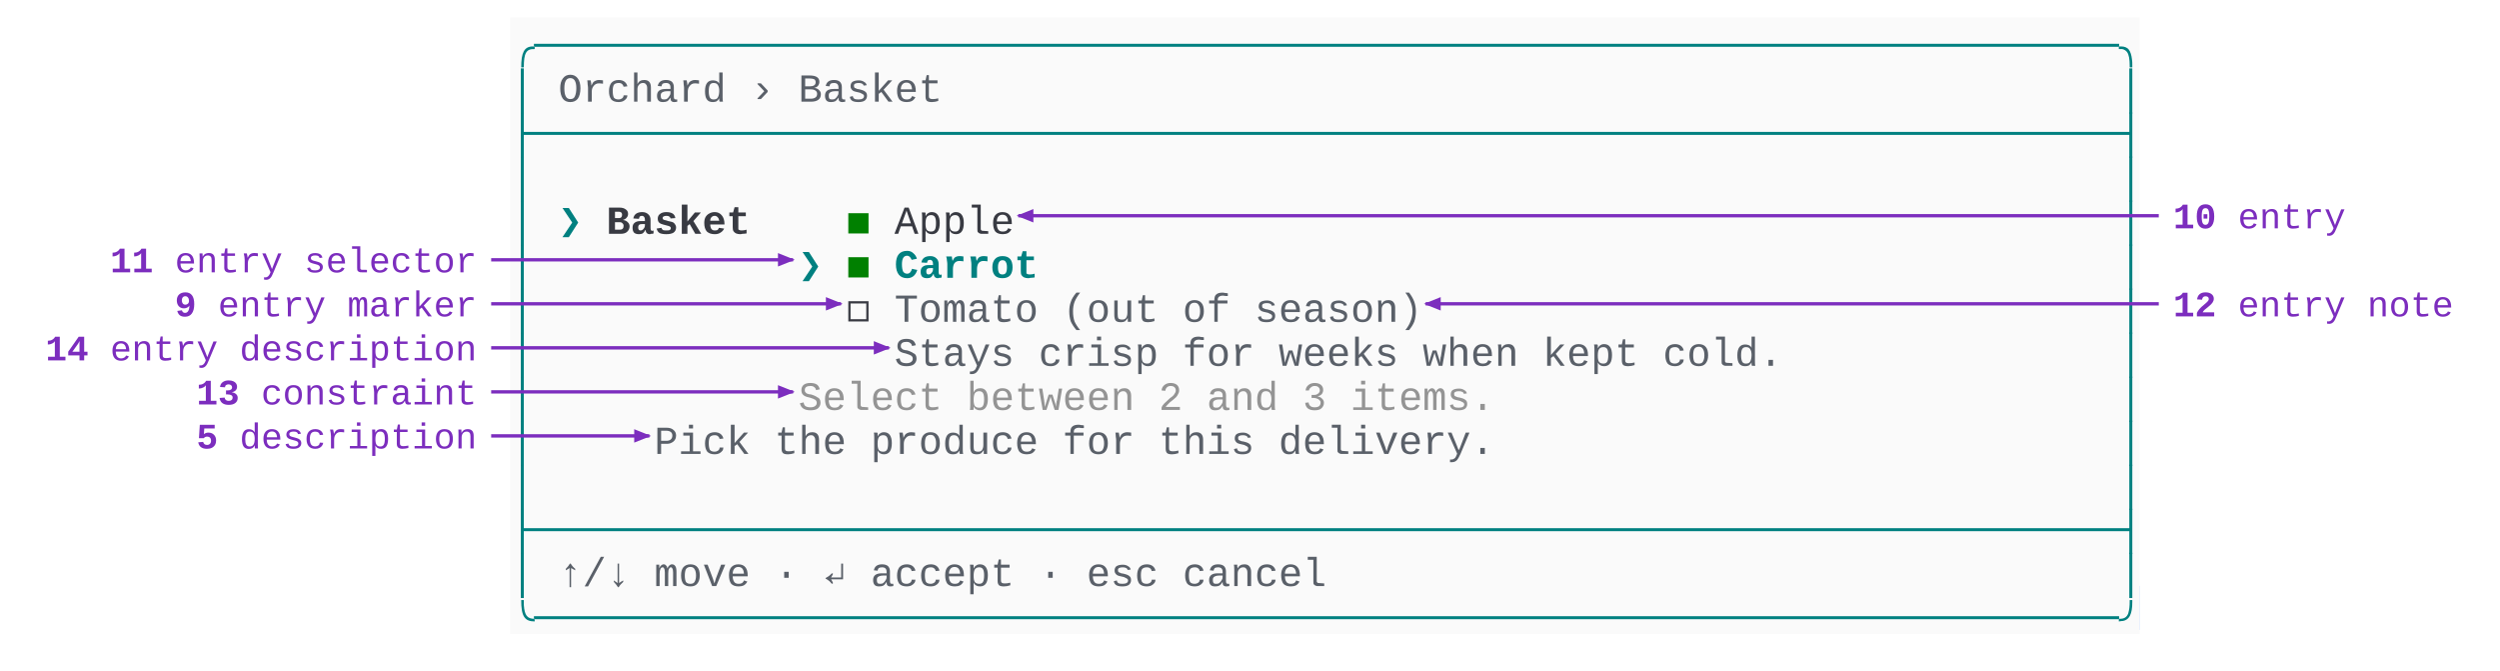
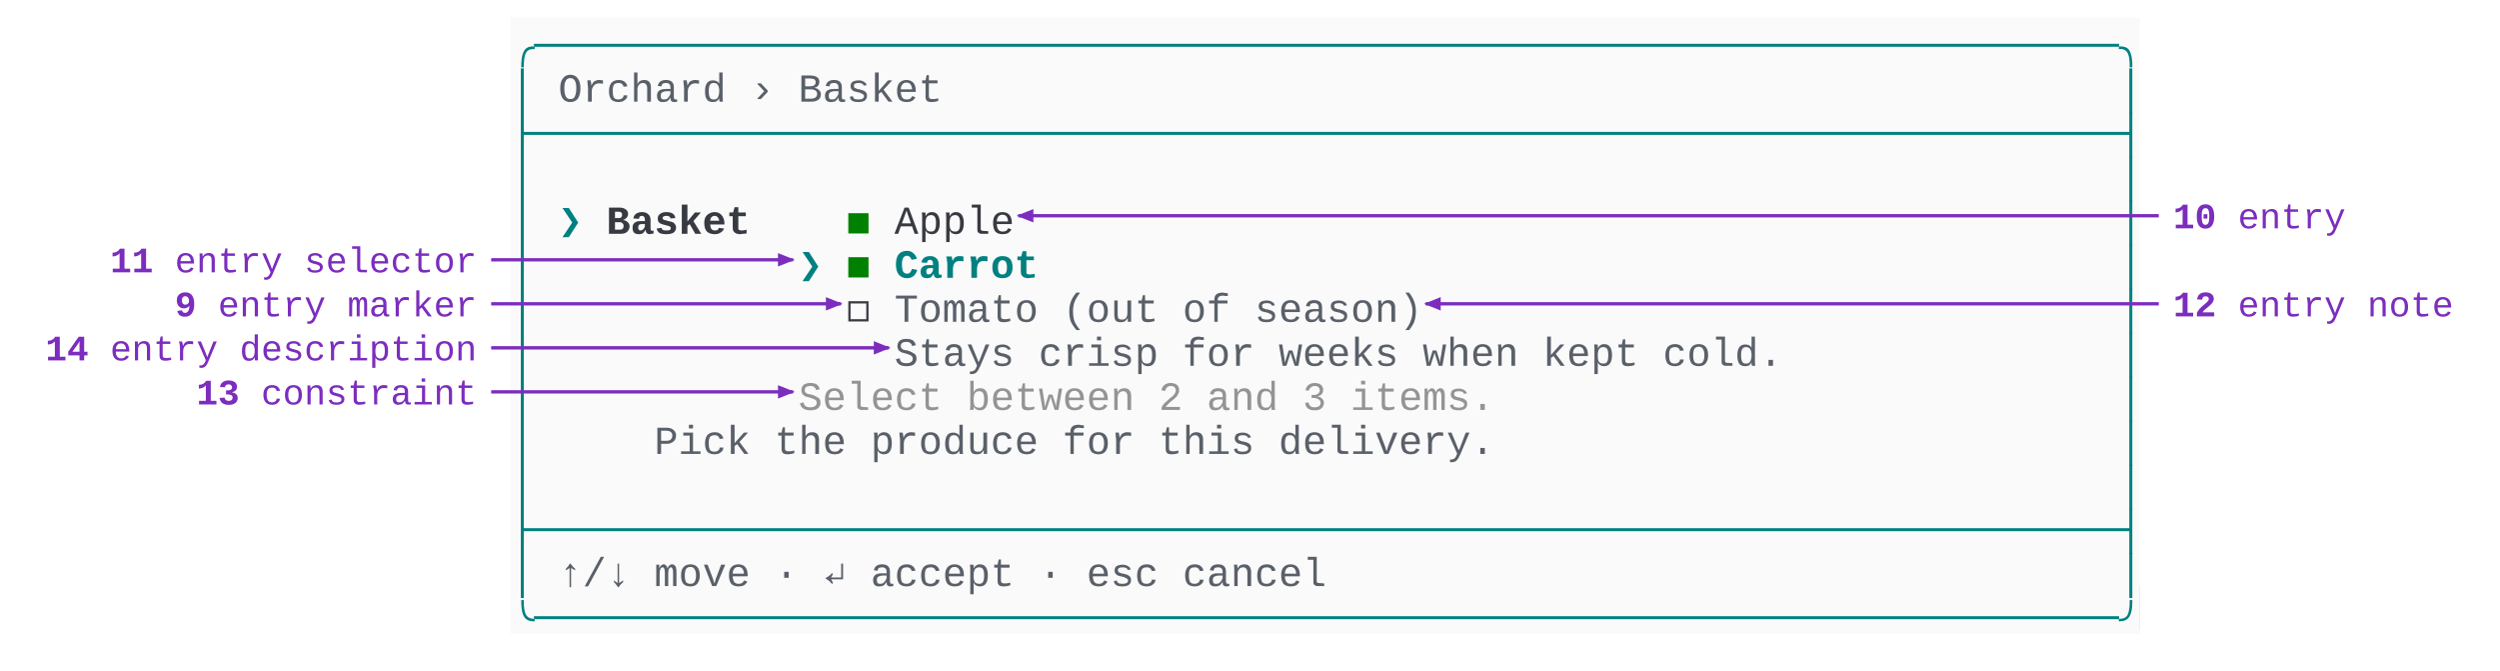
<svg xmlns="http://www.w3.org/2000/svg" xmlns:xlink="http://www.w3.org/1999/xlink" width="1043.00" height="279.53">
  <defs>
    <marker id="anatomy-arrow" viewBox="0 0 10 10" refX="9" refY="5" markerWidth="5" markerHeight="5" orient="auto-start-reverse">
      <path d="M 0 1 L 10 5 L 0 9 z" fill="rgb(124,45,190)" />
    </marker>
  </defs>
  <g transform="translate(213.00,7.35)">
    <svg width="680" height="257.18">
      <rect width="680" height="257.18" rx="0" ry="0" class="a" />
      <svg height="257.18" viewBox="0 0 68 25.718" width="680">
        <style>.a{fill:rgb(250,250,250)}.b{font-family:Consolas,"Courier New",Courier,"Liberation Mono",monospace}.c{fill:rgb(0,128,128);white-space:pre}.d{fill:transparent}.e{fill:rgb(82,139,255)}.f{fill:rgb(90,96,105);white-space:pre}.g{fill:rgb(0,128,128);font-weight:bold;white-space:pre}.h{fill:rgb(56,58,66);font-weight:bold;white-space:pre}.i{fill:rgb(0,128,0);white-space:pre}.j{fill:rgb(56,58,66);white-space:pre}.k{fill:rgb(148,148,148);white-space:pre}</style>
        <g font-family="Consolas, &quot;Courier New&quot;, Courier, &quot;Liberation Mono&quot;, monospace" font-size="1.67" class="b">
          <defs>
            <symbol id="1">
              <text x="0" y="1.67" class="c" textLength="68.136" lengthAdjust="spacingAndGlyphs">├──────────────────────────────────────────────────────────────────┤</text>
            </symbol>
            <symbol id="2">
              <text x="0" y="1.67" class="c" textLength="1.002" lengthAdjust="spacingAndGlyphs">│</text>
              <text x="67.134" y="1.67" class="c" textLength="1.002" lengthAdjust="spacingAndGlyphs">│</text>
            </symbol>
            <symbol id="a">
              <rect height="14" width="68" x="0" y="0" class="d" />
            </symbol>
            <symbol id="b">
              <rect height="1.837" width="1.102" class="e" />
            </symbol>
          </defs>
          <rect height="25.718" width="68" class="a" />
          <svg x="0" y="0" width="68">
            <svg x="0">
              <use xlink:href="#a" />
              <use xlink:href="#b" x="67.996" y="23.706" />
              <text x="0" y="1.67" class="c" textLength="68.136" lengthAdjust="spacingAndGlyphs">╭──────────────────────────────────────────────────────────────────╮</text>
              <text x="0" y="3.507" class="c" textLength="1.002" lengthAdjust="spacingAndGlyphs">│</text>
              <text x="2.004" y="3.507" class="f" textLength="7.014" lengthAdjust="spacingAndGlyphs">Orchard</text>
              <text x="10.02" y="3.507" class="f" textLength="1.002" lengthAdjust="spacingAndGlyphs">›</text>
              <text x="12.024" y="3.507" class="f" textLength="6.012" lengthAdjust="spacingAndGlyphs">Basket</text>
              <text x="67.134" y="3.507" class="c" textLength="1.002" lengthAdjust="spacingAndGlyphs">│</text>
              <use xlink:href="#1" y="3.674" />
              <use xlink:href="#2" y="5.511" />
              <text x="0" y="9.018" class="c" textLength="1.002" lengthAdjust="spacingAndGlyphs">│</text>
              <text x="2.004" y="9.018" class="g" textLength="1.002" lengthAdjust="spacingAndGlyphs">❯</text>
              <text x="4.008" y="9.018" class="h" textLength="6.012" lengthAdjust="spacingAndGlyphs">Basket</text>
              <text x="14.028" y="9.018" class="i" textLength="1.002" lengthAdjust="spacingAndGlyphs">◼</text>
              <text x="16.032" y="9.018" class="j" textLength="5.01" lengthAdjust="spacingAndGlyphs">Apple</text>
              <text x="67.134" y="9.018" class="c" textLength="1.002" lengthAdjust="spacingAndGlyphs">│</text>
              <text x="0" y="10.855" class="c" textLength="1.002" lengthAdjust="spacingAndGlyphs">│</text>
              <text x="12.024" y="10.855" class="g" textLength="1.002" lengthAdjust="spacingAndGlyphs">❯</text>
              <text x="14.028" y="10.855" class="i" textLength="1.002" lengthAdjust="spacingAndGlyphs">◼</text>
              <text x="16.032" y="10.855" class="g" textLength="6.012" lengthAdjust="spacingAndGlyphs">Carrot</text>
              <text x="67.134" y="10.855" class="c" textLength="1.002" lengthAdjust="spacingAndGlyphs">│</text>
              <text x="0" y="12.692" class="c" textLength="1.002" lengthAdjust="spacingAndGlyphs">│</text>
              <text x="14.028" y="12.692" class="j" textLength="1.002" lengthAdjust="spacingAndGlyphs">◻</text>
              <text x="16.032" y="12.692" class="f" textLength="6.012" lengthAdjust="spacingAndGlyphs">Tomato</text>
              <text x="23.046" y="12.692" class="f" textLength="4.008" lengthAdjust="spacingAndGlyphs">(out</text>
              <text x="28.056" y="12.692" class="f" textLength="2.004" lengthAdjust="spacingAndGlyphs">of</text>
              <text x="31.062" y="12.692" class="f" textLength="7.014" lengthAdjust="spacingAndGlyphs">season)</text>
              <text x="67.134" y="12.692" class="c" textLength="1.002" lengthAdjust="spacingAndGlyphs">│</text>
              <text x="0" y="14.529" class="c" textLength="1.002" lengthAdjust="spacingAndGlyphs">│</text>
              <text x="16.032" y="14.529" class="f" textLength="5.01" lengthAdjust="spacingAndGlyphs">Stays</text>
              <text x="22.044" y="14.529" class="f" textLength="5.01" lengthAdjust="spacingAndGlyphs">crisp</text>
              <text x="28.056" y="14.529" class="f" textLength="3.006" lengthAdjust="spacingAndGlyphs">for</text>
              <text x="32.064" y="14.529" class="f" textLength="5.01" lengthAdjust="spacingAndGlyphs">weeks</text>
              <text x="38.076" y="14.529" class="f" textLength="4.008" lengthAdjust="spacingAndGlyphs">when</text>
              <text x="43.086" y="14.529" class="f" textLength="4.008" lengthAdjust="spacingAndGlyphs">kept</text>
              <text x="48.096" y="14.529" class="f" textLength="5.01" lengthAdjust="spacingAndGlyphs">cold.</text>
              <text x="67.134" y="14.529" class="c" textLength="1.002" lengthAdjust="spacingAndGlyphs">│</text>
              <text x="0" y="16.366" class="c" textLength="1.002" lengthAdjust="spacingAndGlyphs">│</text>
              <text x="12.024" y="16.366" class="k" textLength="6.012" lengthAdjust="spacingAndGlyphs">Select</text>
              <text x="19.038" y="16.366" class="k" textLength="7.014" lengthAdjust="spacingAndGlyphs">between</text>
              <text x="27.054" y="16.366" class="k" textLength="1.002" lengthAdjust="spacingAndGlyphs">2</text>
              <text x="29.058" y="16.366" class="k" textLength="3.006" lengthAdjust="spacingAndGlyphs">and</text>
              <text x="33.066" y="16.366" class="k" textLength="1.002" lengthAdjust="spacingAndGlyphs">3</text>
              <text x="35.07" y="16.366" class="k" textLength="6.012" lengthAdjust="spacingAndGlyphs">items.</text>
              <text x="67.134" y="16.366" class="c" textLength="1.002" lengthAdjust="spacingAndGlyphs">│</text>
              <text x="0" y="18.203" class="c" textLength="1.002" lengthAdjust="spacingAndGlyphs">│</text>
              <text x="6.012" y="18.203" class="f" textLength="4.008" lengthAdjust="spacingAndGlyphs">Pick</text>
              <text x="11.022" y="18.203" class="f" textLength="3.006" lengthAdjust="spacingAndGlyphs">the</text>
              <text x="15.03" y="18.203" class="f" textLength="7.014" lengthAdjust="spacingAndGlyphs">produce</text>
              <text x="23.046" y="18.203" class="f" textLength="3.006" lengthAdjust="spacingAndGlyphs">for</text>
              <text x="27.054" y="18.203" class="f" textLength="4.008" lengthAdjust="spacingAndGlyphs">this</text>
              <text x="32.064" y="18.203" class="f" textLength="9.018" lengthAdjust="spacingAndGlyphs">delivery.</text>
              <text x="67.134" y="18.203" class="c" textLength="1.002" lengthAdjust="spacingAndGlyphs">│</text>
              <use xlink:href="#2" y="18.37" />
              <use xlink:href="#1" y="20.207" />
              <text x="0" y="23.714" class="c" textLength="1.002" lengthAdjust="spacingAndGlyphs">│</text>
              <text x="2.004" y="23.714" class="f" textLength="3.006" lengthAdjust="spacingAndGlyphs">↑/↓</text>
              <text x="6.012" y="23.714" class="f" textLength="4.008" lengthAdjust="spacingAndGlyphs">move</text>
              <text x="11.022" y="23.714" class="f" textLength="1.002" lengthAdjust="spacingAndGlyphs">·</text>
              <text x="13.026" y="23.714" class="f" textLength="1.002" lengthAdjust="spacingAndGlyphs">↵</text>
              <text x="15.03" y="23.714" class="f" textLength="6.012" lengthAdjust="spacingAndGlyphs">accept</text>
              <text x="22.044" y="23.714" class="f" textLength="1.002" lengthAdjust="spacingAndGlyphs">·</text>
              <text x="24.048" y="23.714" class="f" textLength="3.006" lengthAdjust="spacingAndGlyphs">esc</text>
              <text x="28.056" y="23.714" class="f" textLength="6.012" lengthAdjust="spacingAndGlyphs">cancel</text>
              <text x="67.134" y="23.714" class="c" textLength="1.002" lengthAdjust="spacingAndGlyphs">│</text>
              <text x="0" y="25.551" class="c" textLength="68.136" lengthAdjust="spacingAndGlyphs">╰──────────────────────────────────────────────────────────────────╯</text>
            </svg>
          </svg>
        </g>
      </svg>
    </svg>
  </g>
  <g>
    <path d="M 901.00 90.01 L 899.00 90.01 L 425.00 90.01" fill="none" stroke="rgb(124,45,190)" stroke-width="1.4" stroke-linejoin="round" marker-end="url(#anatomy-arrow)" />
    <text x="907.00" y="95.26" text-anchor="start" fill="rgb(124,45,190)" font-family="Consolas, &quot;Courier New&quot;, Courier, monospace" font-size="15.0">
      <tspan font-weight="bold">10</tspan>  entry</text>
    <path d="M 205.00 108.38 L 207.00 108.38 L 331.00 108.38" fill="none" stroke="rgb(124,45,190)" stroke-width="1.4" stroke-linejoin="round" marker-end="url(#anatomy-arrow)" />
    <text x="199.00" y="113.63" text-anchor="end" fill="rgb(124,45,190)" font-family="Consolas, &quot;Courier New&quot;, Courier, monospace" font-size="15.0">
      <tspan font-weight="bold">11</tspan>  entry selector</text>
    <path d="M 205.00 126.75 L 207.00 126.75 L 351.00 126.75" fill="none" stroke="rgb(124,45,190)" stroke-width="1.4" stroke-linejoin="round" marker-end="url(#anatomy-arrow)" />
    <text x="199.00" y="132.00" text-anchor="end" fill="rgb(124,45,190)" font-family="Consolas, &quot;Courier New&quot;, Courier, monospace" font-size="15.0">
      <tspan font-weight="bold">9</tspan>  entry marker</text>
    <path d="M 901.00 126.75 L 899.00 126.75 L 595.00 126.75" fill="none" stroke="rgb(124,45,190)" stroke-width="1.4" stroke-linejoin="round" marker-end="url(#anatomy-arrow)" />
    <text x="907.00" y="132.00" text-anchor="start" fill="rgb(124,45,190)" font-family="Consolas, &quot;Courier New&quot;, Courier, monospace" font-size="15.0">
      <tspan font-weight="bold">12</tspan>  entry note</text>
    <path d="M 205.00 145.12 L 207.00 145.12 L 371.00 145.12" fill="none" stroke="rgb(124,45,190)" stroke-width="1.4" stroke-linejoin="round" marker-end="url(#anatomy-arrow)" />
    <text x="199.00" y="150.37" text-anchor="end" fill="rgb(124,45,190)" font-family="Consolas, &quot;Courier New&quot;, Courier, monospace" font-size="15.0">
      <tspan font-weight="bold">14</tspan>  entry description</text>
    <path d="M 205.00 163.49 L 207.00 163.49 L 331.00 163.49" fill="none" stroke="rgb(124,45,190)" stroke-width="1.4" stroke-linejoin="round" marker-end="url(#anatomy-arrow)" />
    <text x="199.00" y="168.74" text-anchor="end" fill="rgb(124,45,190)" font-family="Consolas, &quot;Courier New&quot;, Courier, monospace" font-size="15.0">
      <tspan font-weight="bold">13</tspan>  constraint</text>
-     <path d="M 205.00 181.86 L 207.00 181.86 L 271.00 181.86" fill="none" stroke="rgb(124,45,190)" stroke-width="1.4" stroke-linejoin="round" marker-end="url(#anatomy-arrow)" />
-     <text x="199.00" y="187.11" text-anchor="end" fill="rgb(124,45,190)" font-family="Consolas, &quot;Courier New&quot;, Courier, monospace" font-size="15.0">
-       <tspan font-weight="bold">5</tspan>  description</text>
  </g>
</svg>
